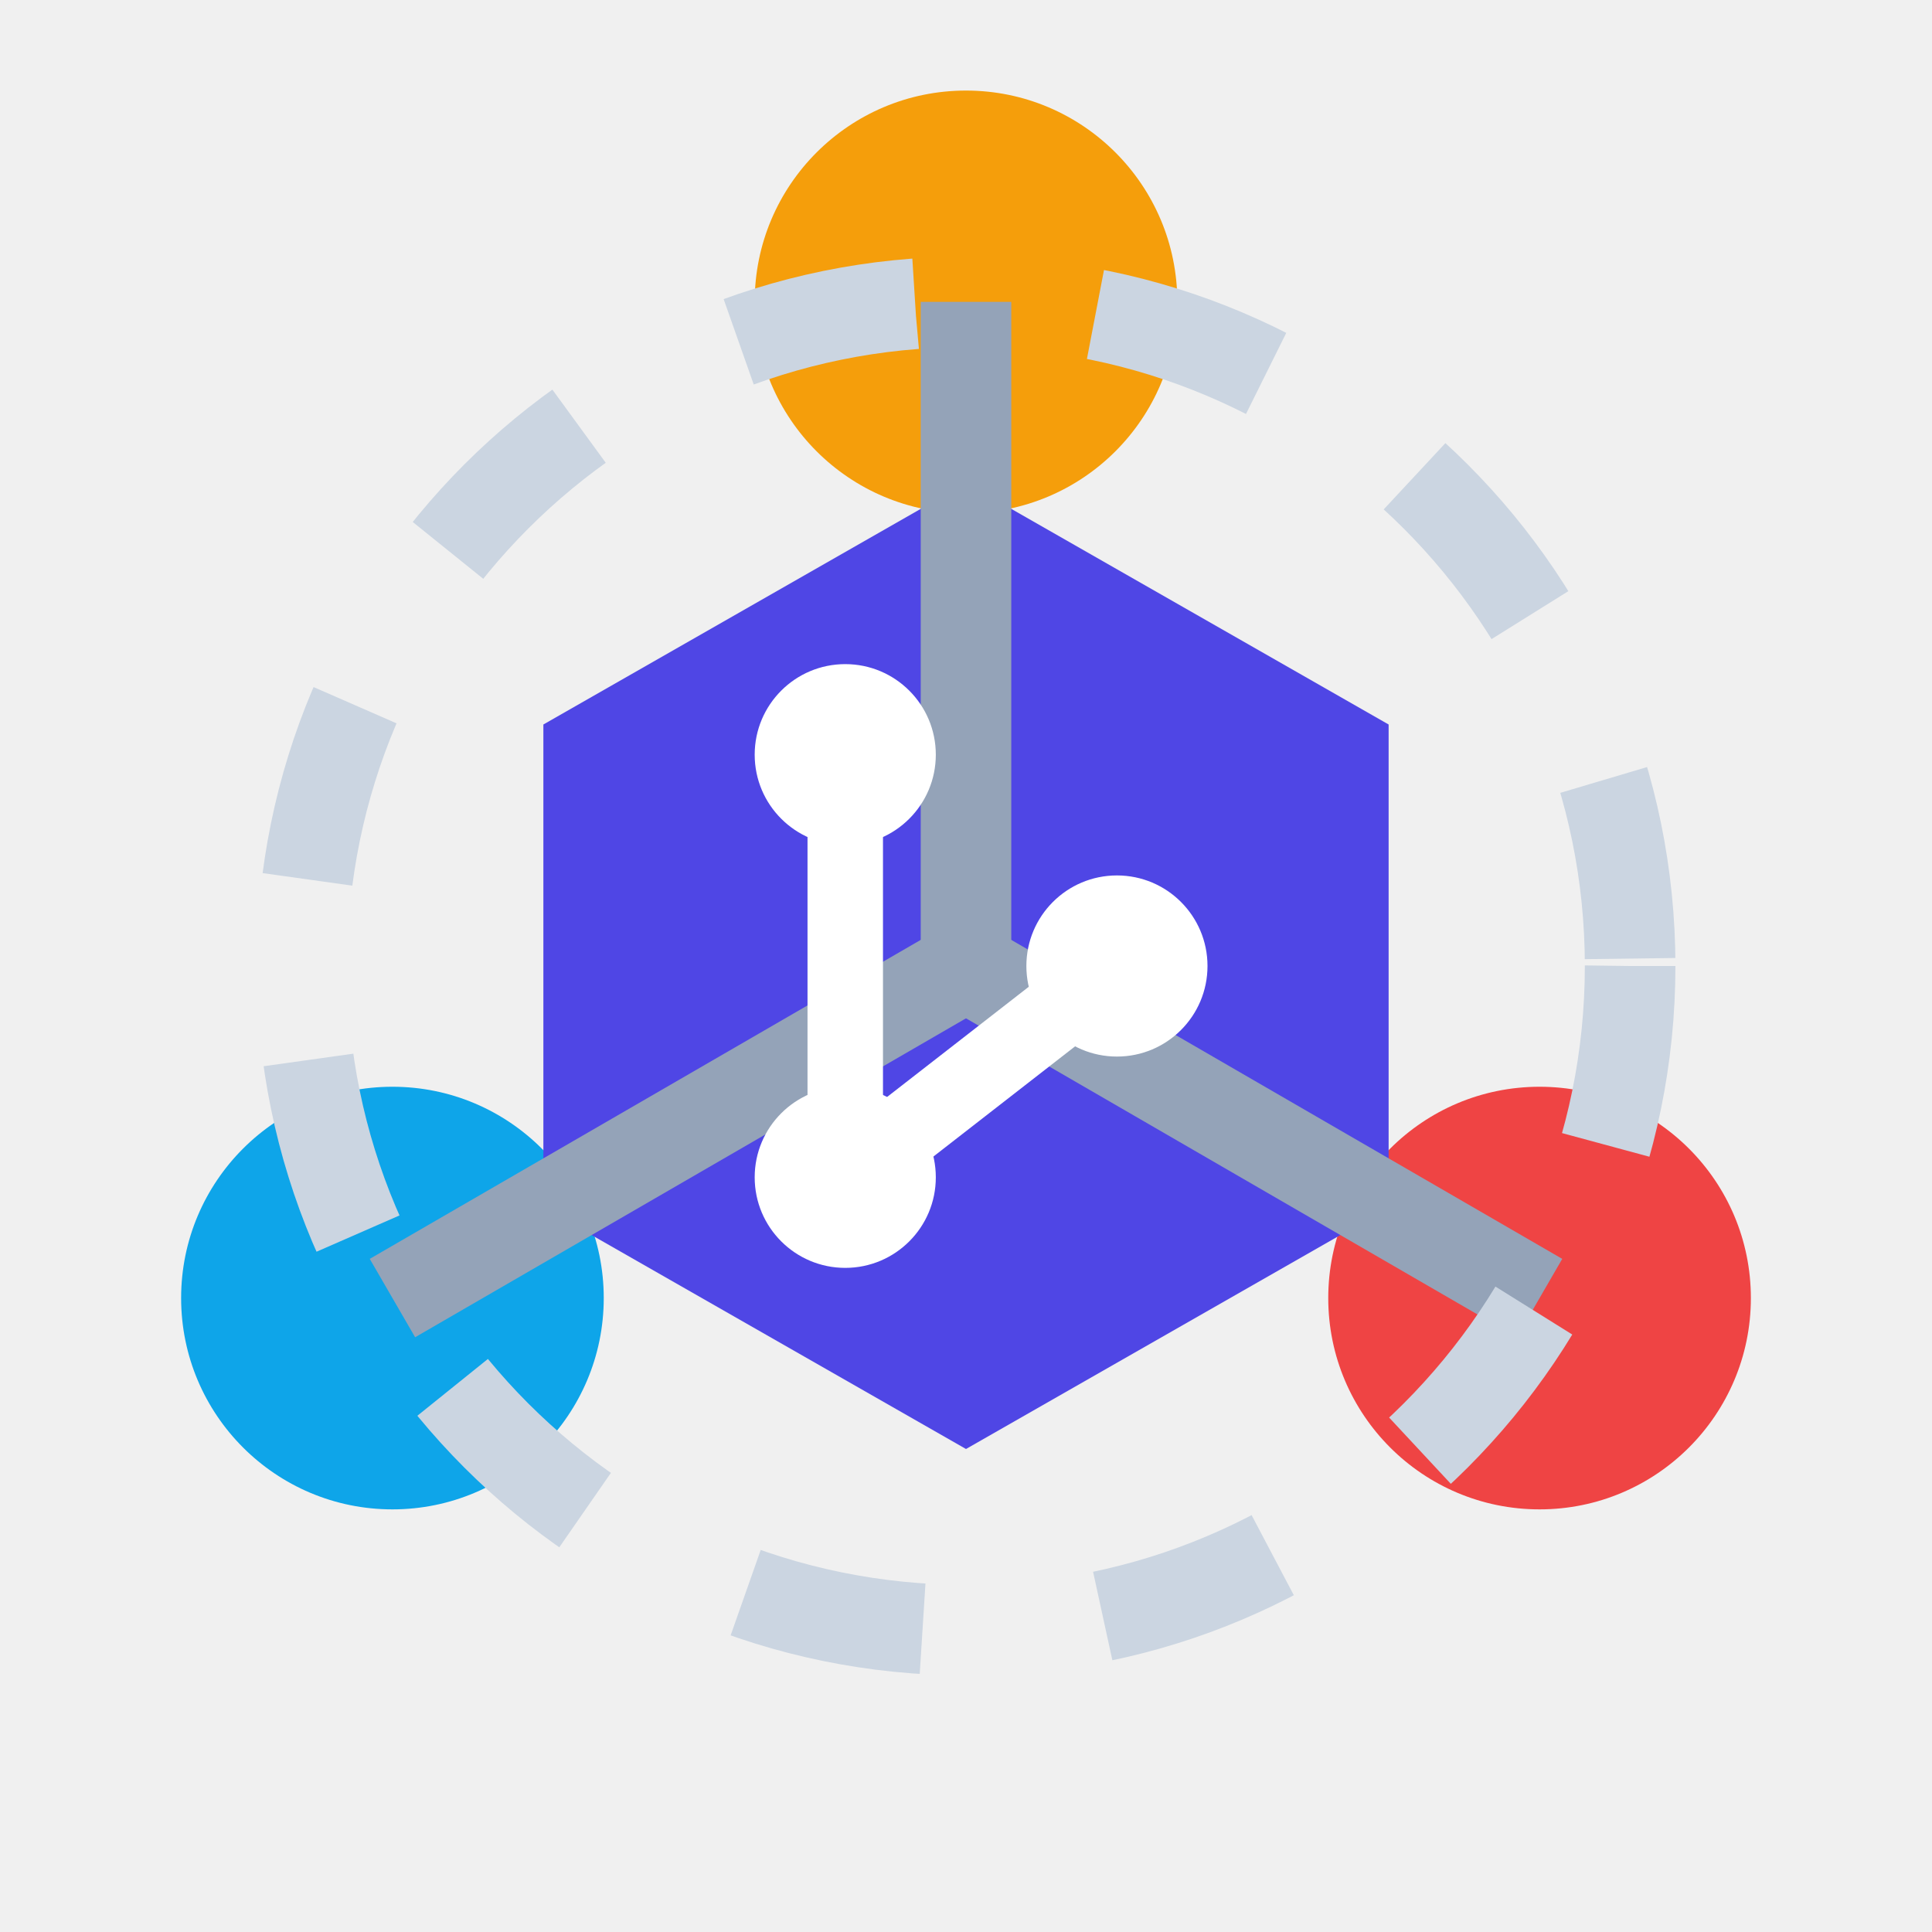
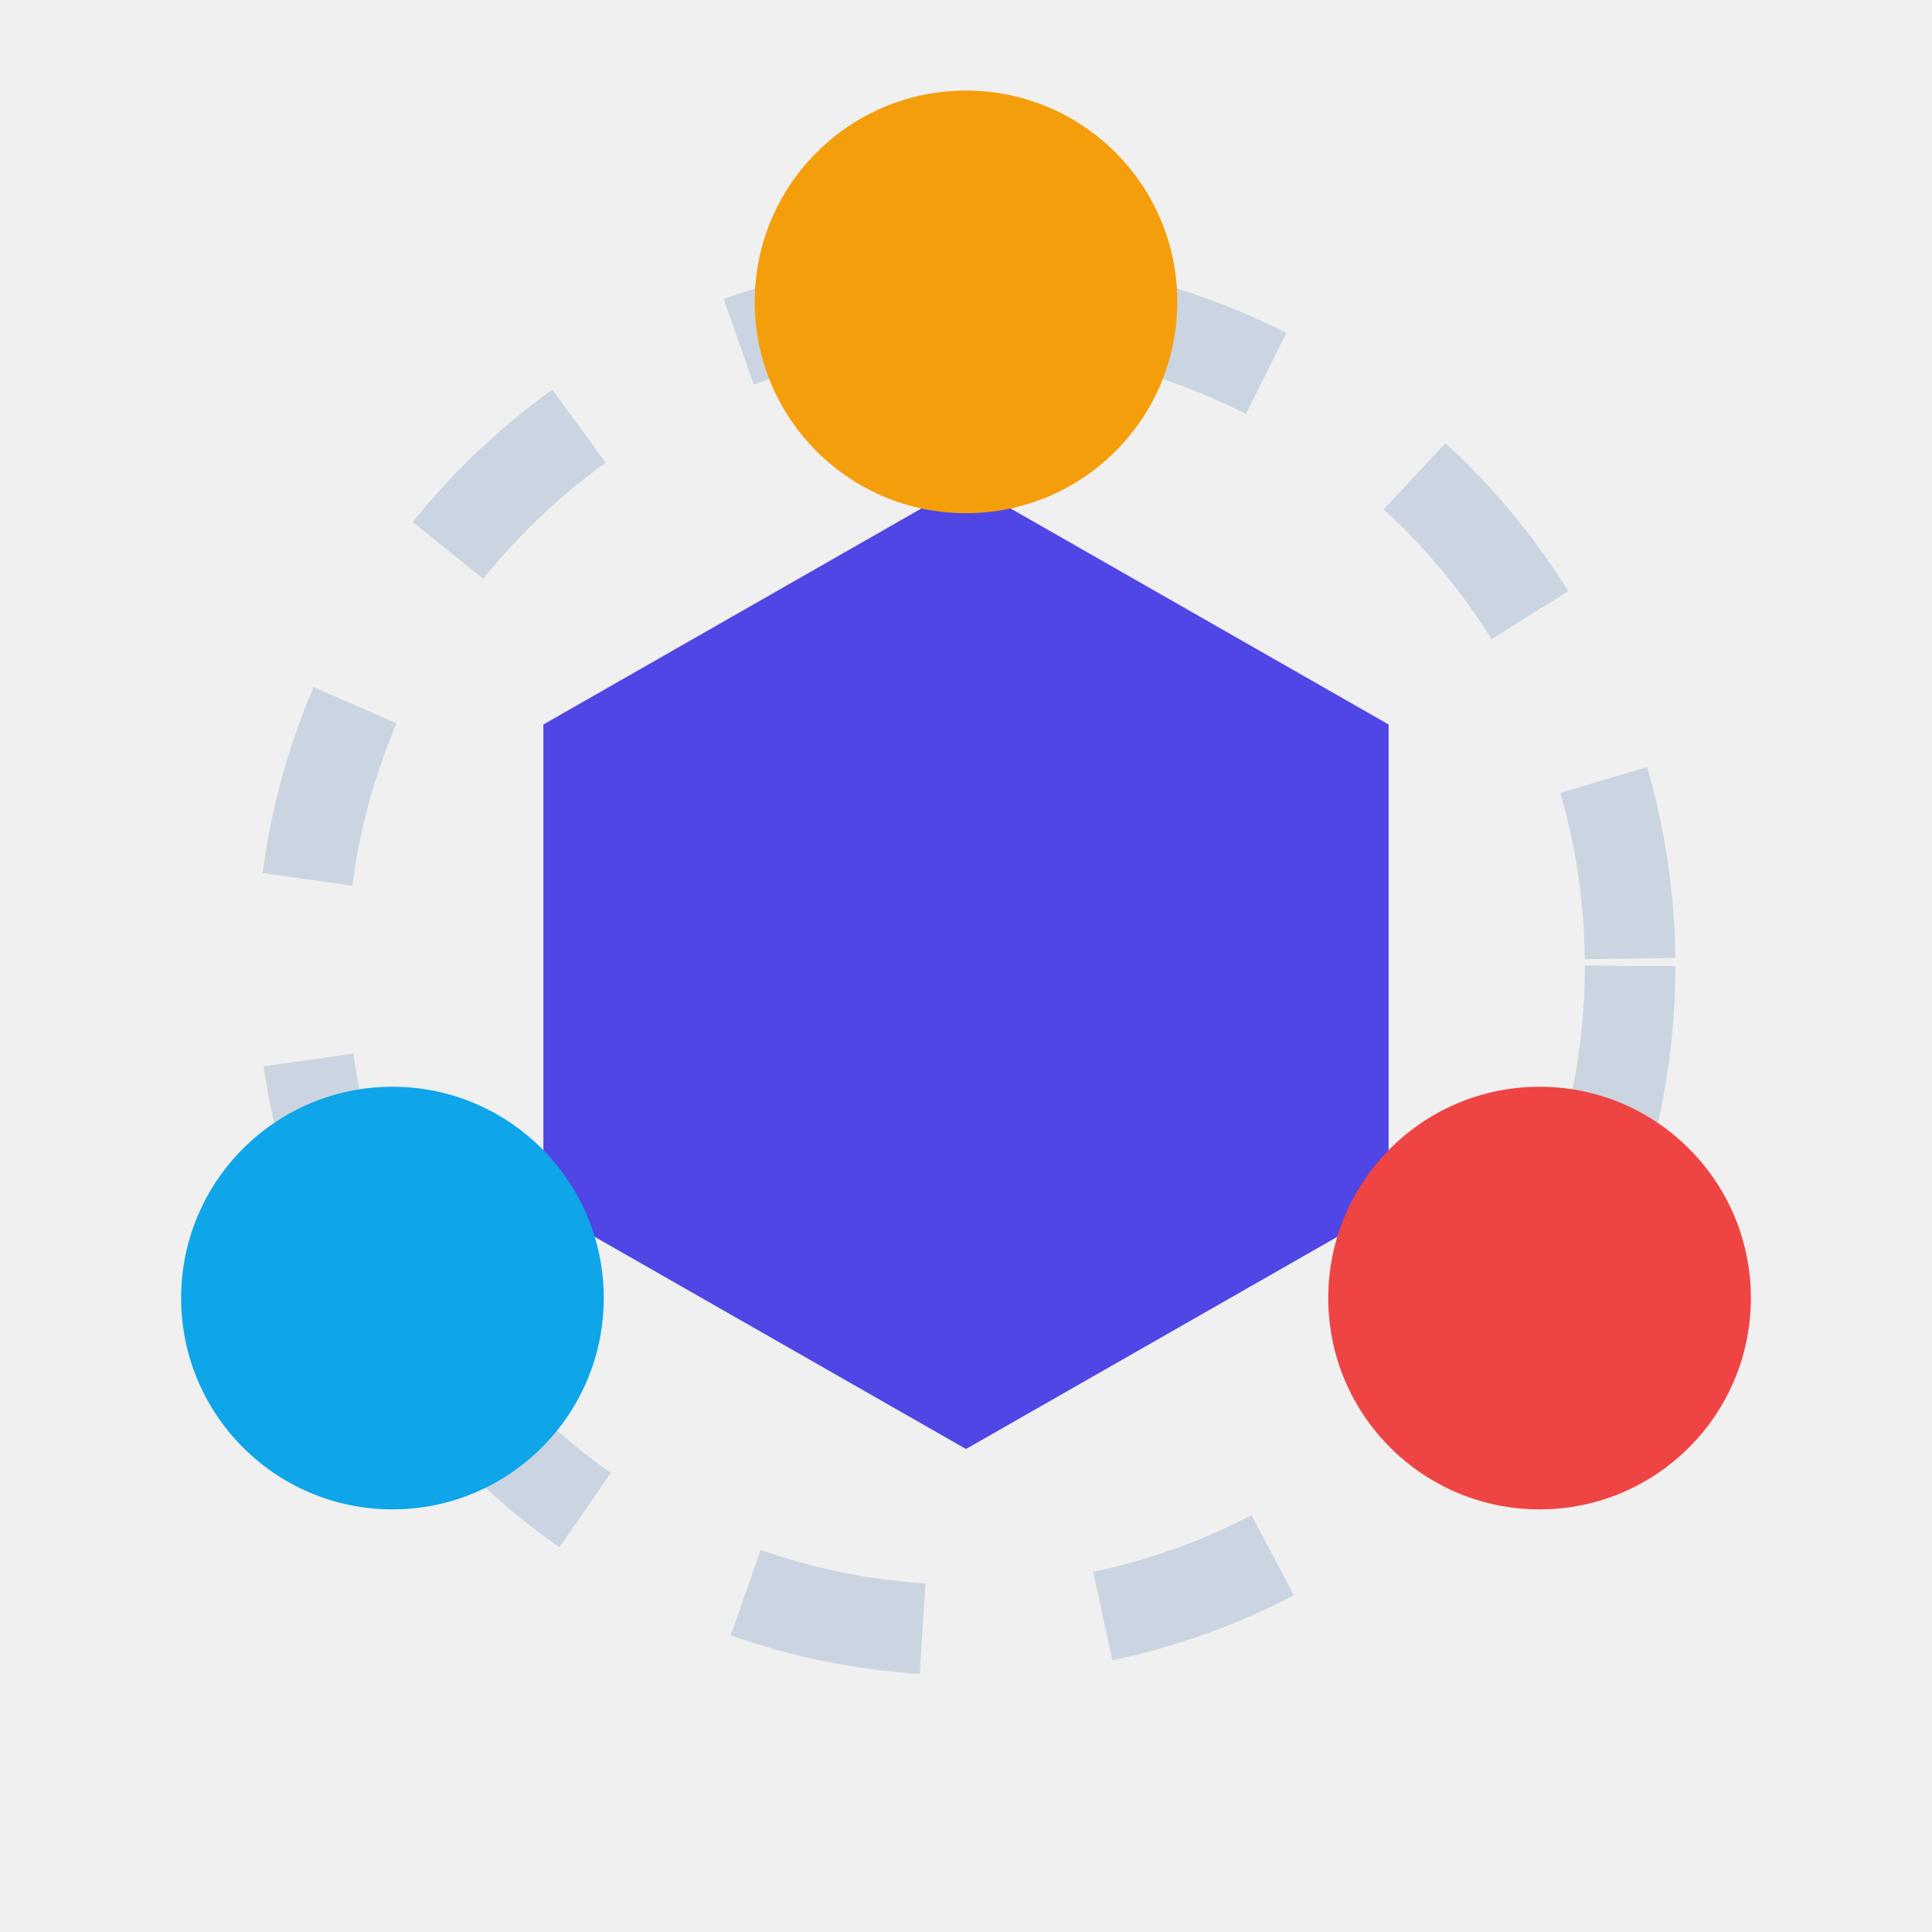
<svg xmlns="http://www.w3.org/2000/svg" viewBox="0 0 64 64">
-   <circle cx="32" cy="10" r="7" fill="#F59E0B" />
-   <circle cx="13" cy="43" r="7" fill="#0EA5E9" />
-   <circle cx="51" cy="43" r="7" fill="#EF4444" />
-   <path d="M32 16 L46 24 L46 40 L32 48 L18 40 L18 24 Z" fill="#4F46E5" />
  <line x1="32" y1="32" x2="32" y2="10" stroke="#94A3B8" stroke-width="3" />
  <line x1="32" y1="32" x2="13" y2="43" stroke="#94A3B8" stroke-width="3" />
  <line x1="32" y1="32" x2="51" y2="43" stroke="#94A3B8" stroke-width="3" />
  <circle cx="32" cy="32" r="22" stroke="#CBD5E1" stroke-width="3" stroke-dasharray="6 6" fill="none" />
  <line x1="28" y1="25" x2="28" y2="39" stroke="#FFFFFF" stroke-width="2.5" stroke-linecap="round" />
  <line x1="28" y1="39" x2="37" y2="32" stroke="#FFFFFF" stroke-width="2.5" stroke-linecap="round" />
  <circle cx="28" cy="25" r="3" fill="#FFFFFF" />
  <circle cx="28" cy="39" r="3" fill="#FFFFFF" />
  <circle cx="37" cy="32" r="3" fill="#FFFFFF" />
+   <path d="M32 16 L46 24 L46 40 L32 48 L18 40 L18 24 Z" fill="#4F46E5" />
+   <circle cx="32" cy="10" r="7" fill="#F59E0B" />
+   <circle cx="13" cy="43" r="7" fill="#0EA5E9" />
+   <circle cx="51" cy="43" r="7" fill="#EF4444" />
</svg>
